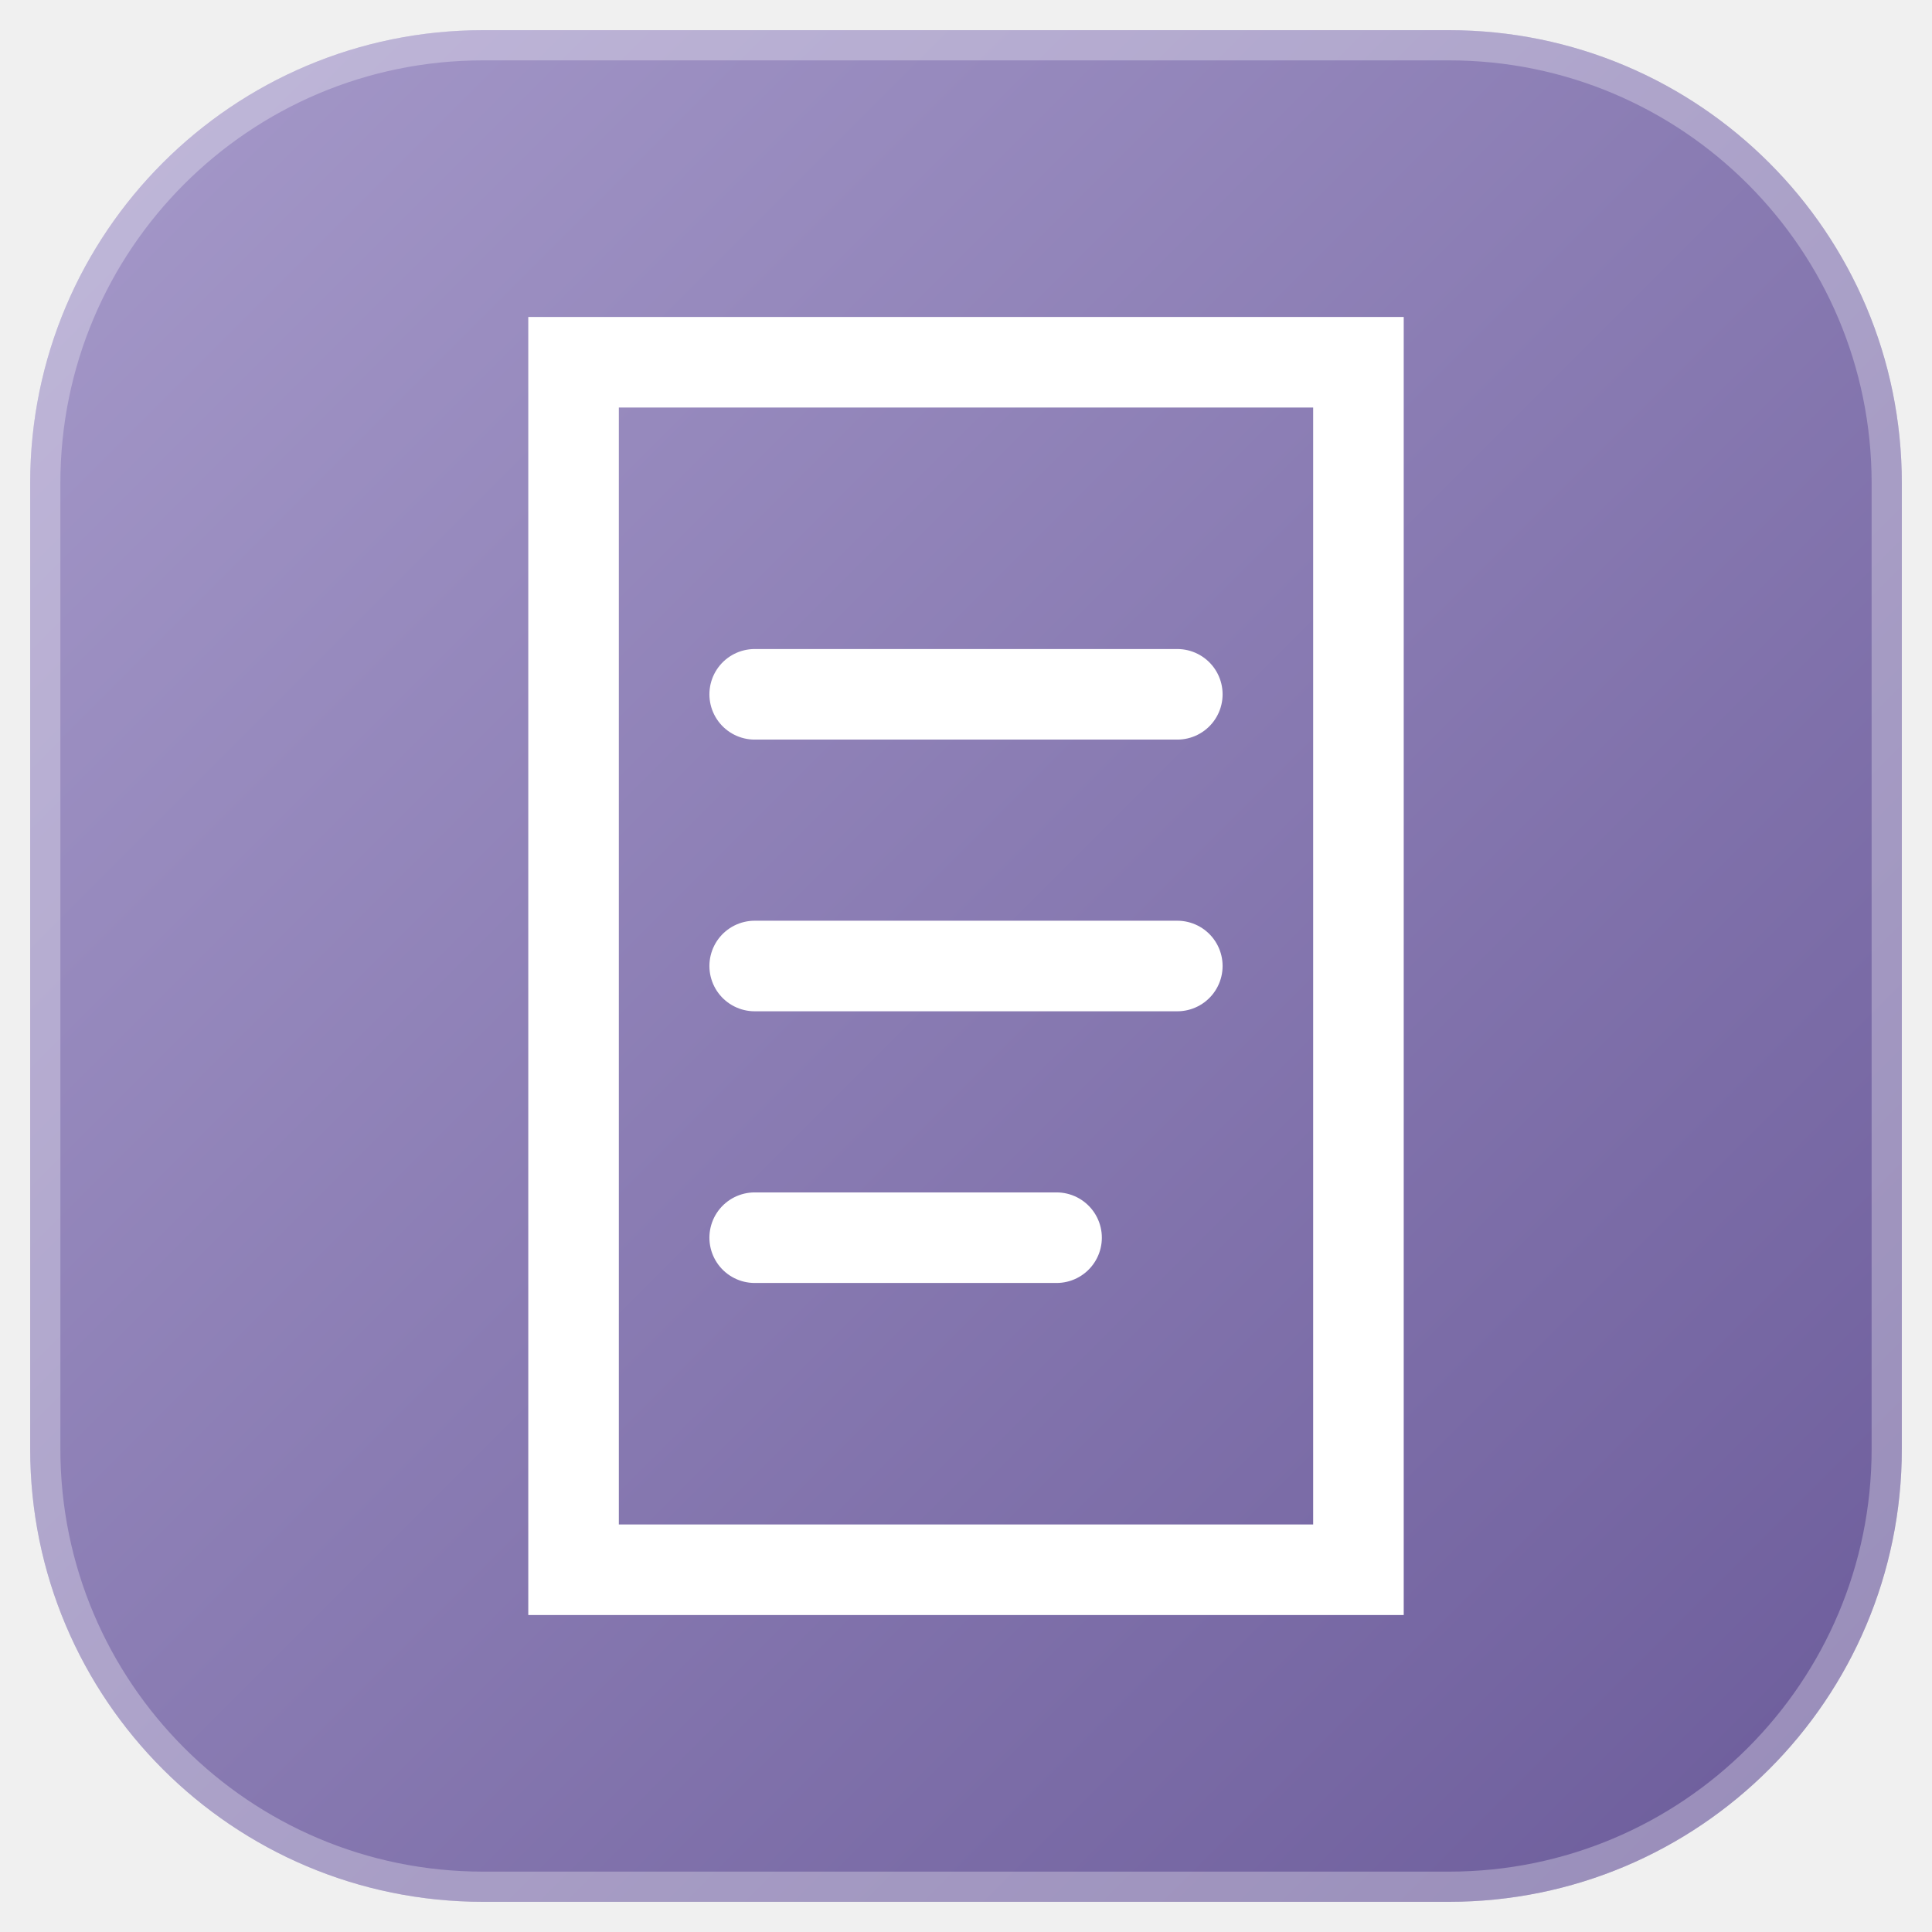
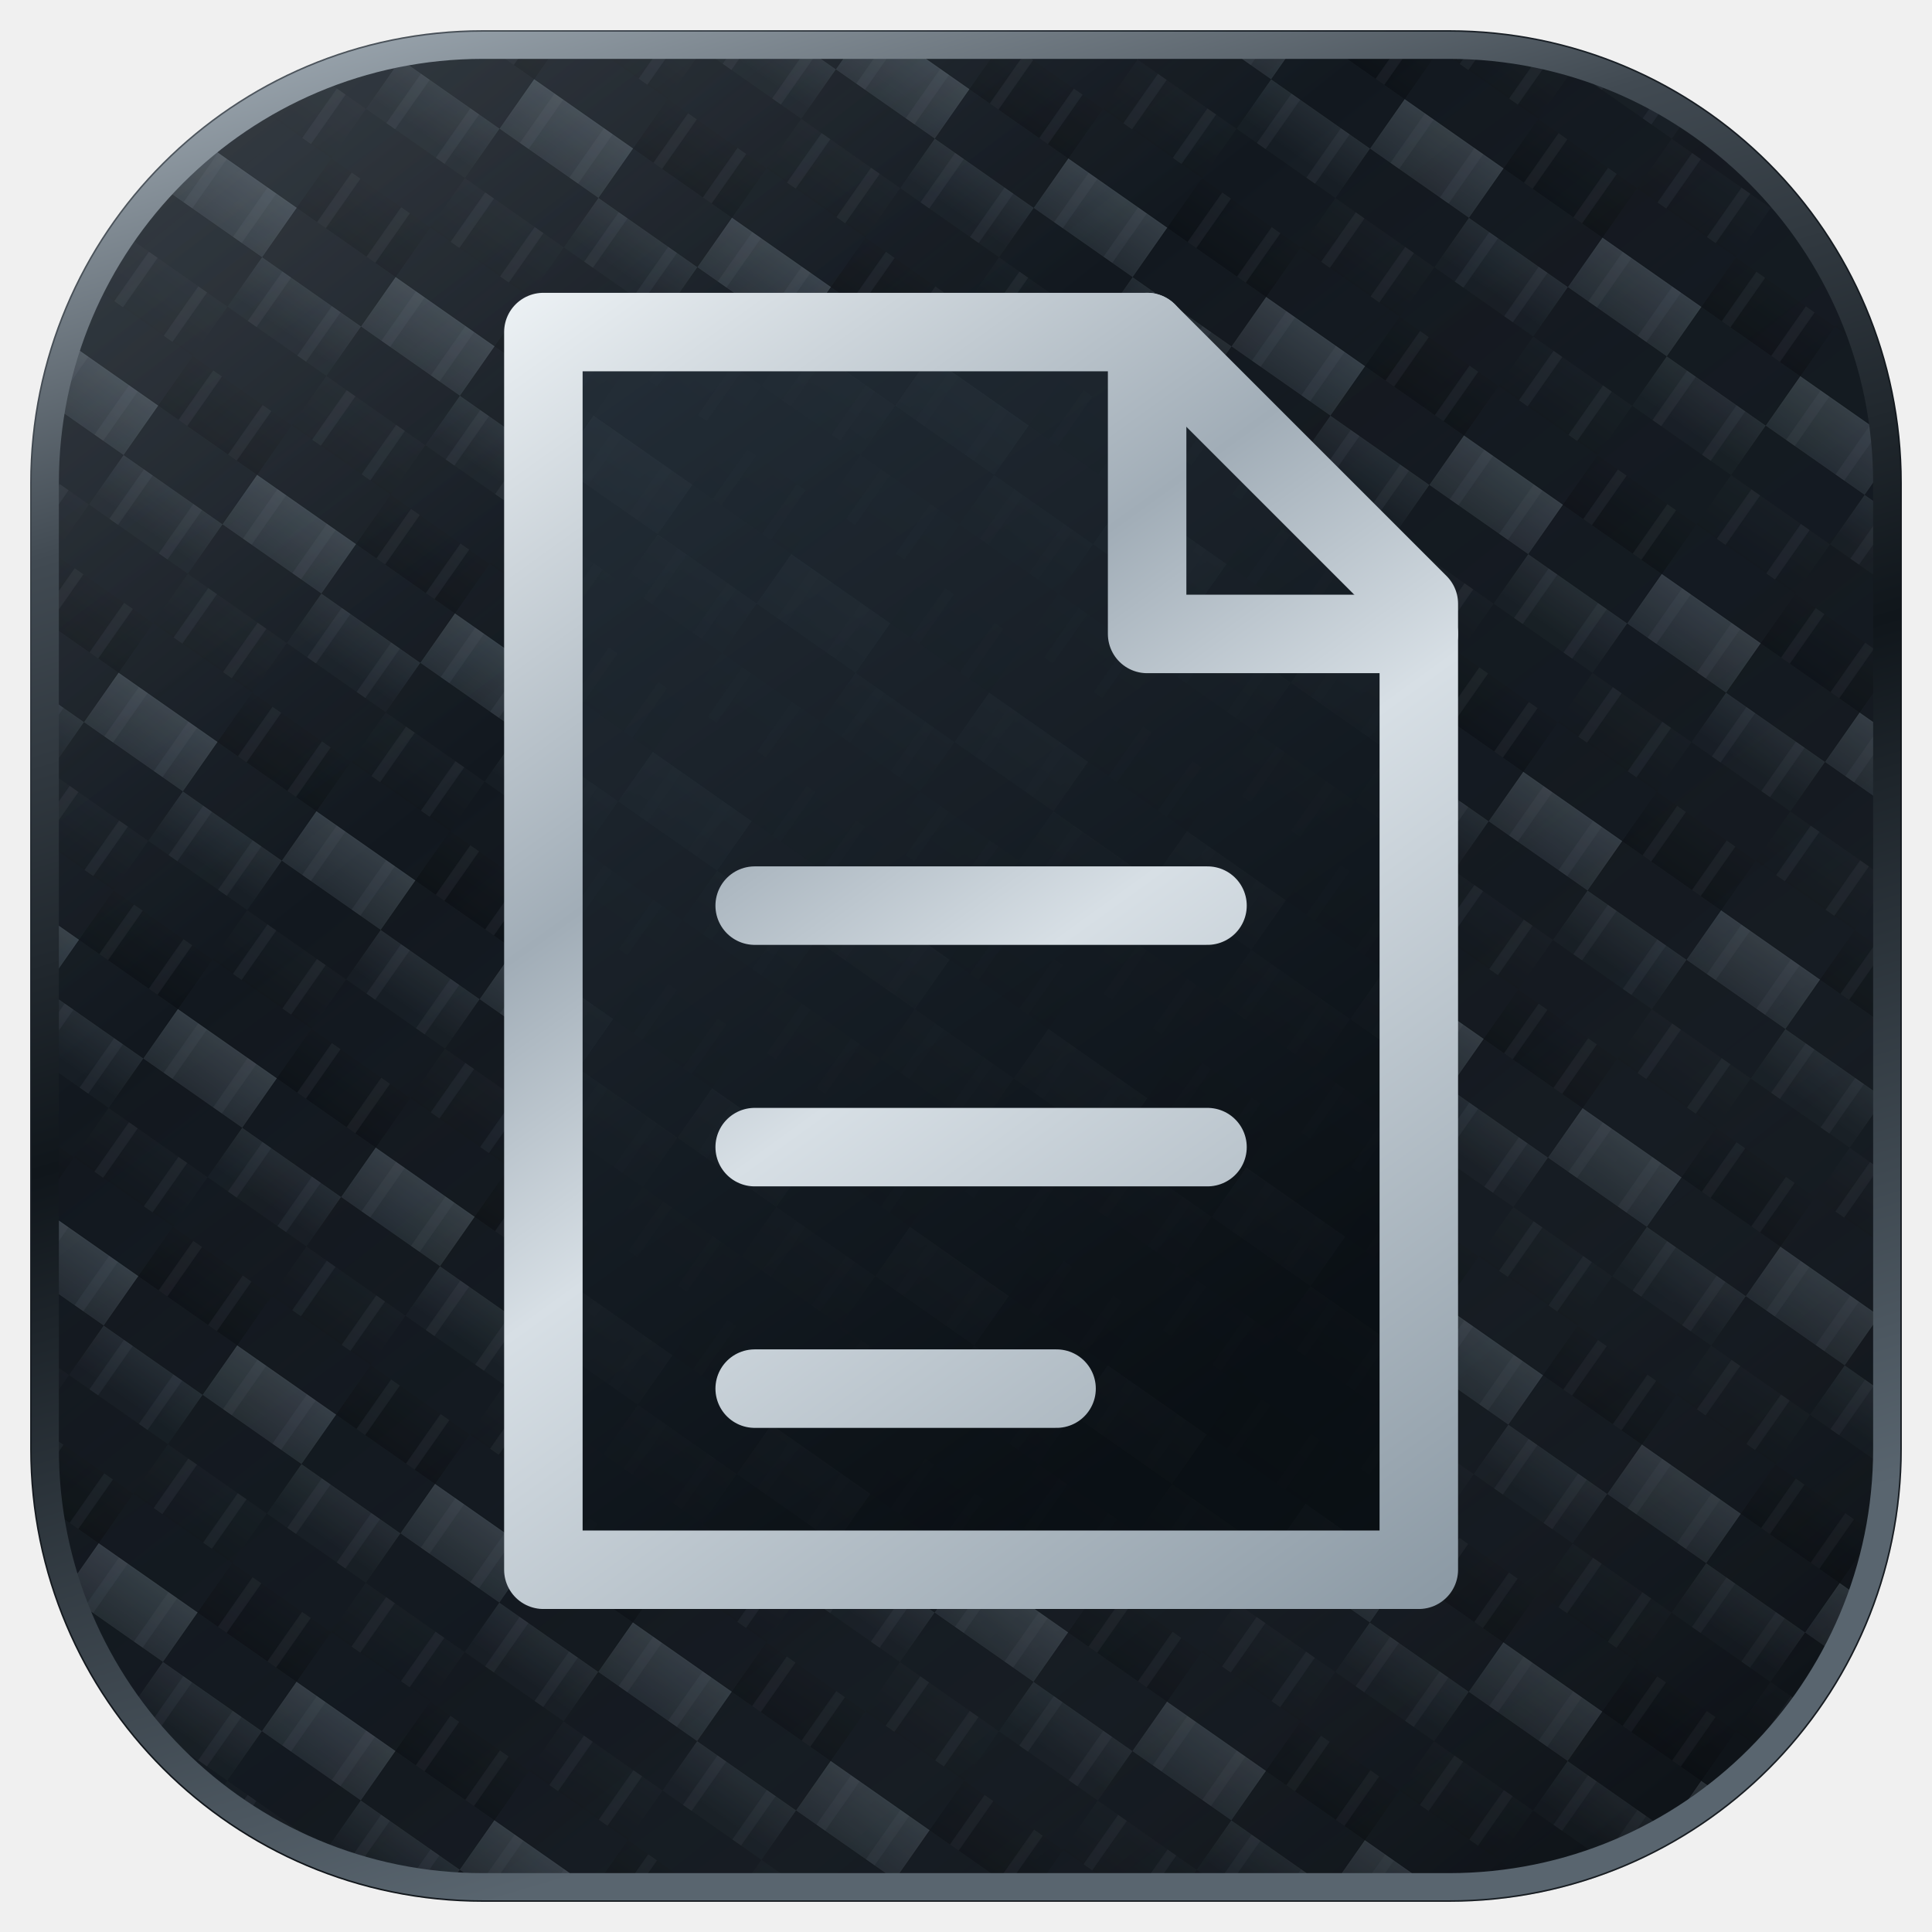
- <svg xmlns="http://www.w3.org/2000/svg" viewBox="0 0 64 64">
+ <svg xmlns="http://www.w3.org/2000/svg" viewBox="0 0 64 64" role="img" aria-labelledby="title">
  <defs>
-     <linearGradient id="g" x1="0" y1="0" x2="1" y2="1">
-       <stop stop-color="#a69aca" />
-       <stop offset="1" stop-color="#6b5b9a" />
+     <linearGradient id="carbon" x1="8" y1="2" x2="53" y2="64" gradientUnits="userSpaceOnUse">
+       <stop stop-color="#3c444c" />
+       <stop offset=".23" stop-color="#1b2229" />
+       <stop offset=".65" stop-color="#090d11" />
+       <stop offset="1" stop-color="#20272e" />
+     </linearGradient>
+     <linearGradient id="yarn" x2="0" y2="1">
+       <stop stop-color="#404a53" />
+       <stop offset=".45" stop-color="#161d24" />
+       <stop offset="1" stop-color="#090d12" />
+     </linearGradient>
+     <pattern id="weave" width="8" height="8" patternUnits="userSpaceOnUse" patternTransform="rotate(35)">
+       <path fill="#10161c" d="M0 0h8v8H0z" />
+       <path fill="url(#yarn)" d="M0 0h4v2H0zM4 2h4v2H4zM0 4h4v2H0zM4 6h4v2H4z" />
+       <path d="M1 0v2m2-2v2m2 0v2m2-2v2M1 4v2m2-2v2m2 0v2m2-2v2" stroke="#87949f" stroke-opacity=".12" stroke-width=".35" />
+     </pattern>
+     <linearGradient id="sheen" x2=".8" y2="1">
+       <stop stop-color="#e5edf2" stop-opacity=".15" />
+       <stop offset=".36" stop-color="#c7d3dd" stop-opacity="0" />
+       <stop offset=".65" stop-color="#6d7b88" stop-opacity=".06" />
+       <stop offset="1" stop-color="#000000" stop-opacity=".24" />
+     </linearGradient>
+     <linearGradient id="rim" x2=".3" y2="1">
+       <stop stop-color="#a4afb8" />
+       <stop offset=".25" stop-color="#414a52" />
+       <stop offset=".56" stop-color="#10161b" />
+       <stop offset="1" stop-color="#59656f" />
+     </linearGradient>
+     <linearGradient id="metal" x1="15" y1="11" x2="46" y2="54" gradientUnits="userSpaceOnUse">
+       <stop stop-color="#edf2f5" />
+       <stop offset=".34" stop-color="#a1adb7" />
+       <stop offset=".53" stop-color="#d7dfe5" />
+       <stop offset="1" stop-color="#8c9aa5" />
+     </linearGradient>
+     <linearGradient id="inset" x2=".5" y2="1">
+       <stop stop-color="#26313b" stop-opacity=".85" />
+       <stop offset="1" stop-color="#090e13" stop-opacity=".9" />
    </linearGradient>
  </defs>
-   <rect x="1" y="1" width="62" height="62" rx="15" fill="url(#g)" />
-   <rect x="1.5" y="1.5" width="61" height="61" rx="14.5" fill="none" stroke="white" opacity=".3" />
-   <path d="M19 12h26v40H19z" fill="none" stroke="white" stroke-width="3" />
-   <path d="M25 23h14m-14 9h14m-14 9h10" stroke="white" stroke-width="3" stroke-linecap="round" />
+   <rect x="1" y="1" width="62" height="62" rx="15" fill="url(#carbon)" />
+   <rect x="1.5" y="1.5" width="61" height="61" rx="14.5" fill="url(#weave)" opacity=".7" />
+   <rect x="1" y="1" width="62" height="62" rx="15" fill="url(#sheen)" />
+   <rect x="1.5" y="1.5" width="61" height="61" rx="14.5" fill="none" stroke="url(#rim)" stroke-width=".9" />
+   <g fill="none" stroke="url(#metal)" stroke-width="2.6" stroke-linecap="round" stroke-linejoin="round">
+     <path d="M18 11h20l9 9v32H18Z" fill="url(#inset)" />
+     <path d="M38 11v10h9m-22 9h15m-15 8h15m-15 8h10" />
+   </g>
</svg>
